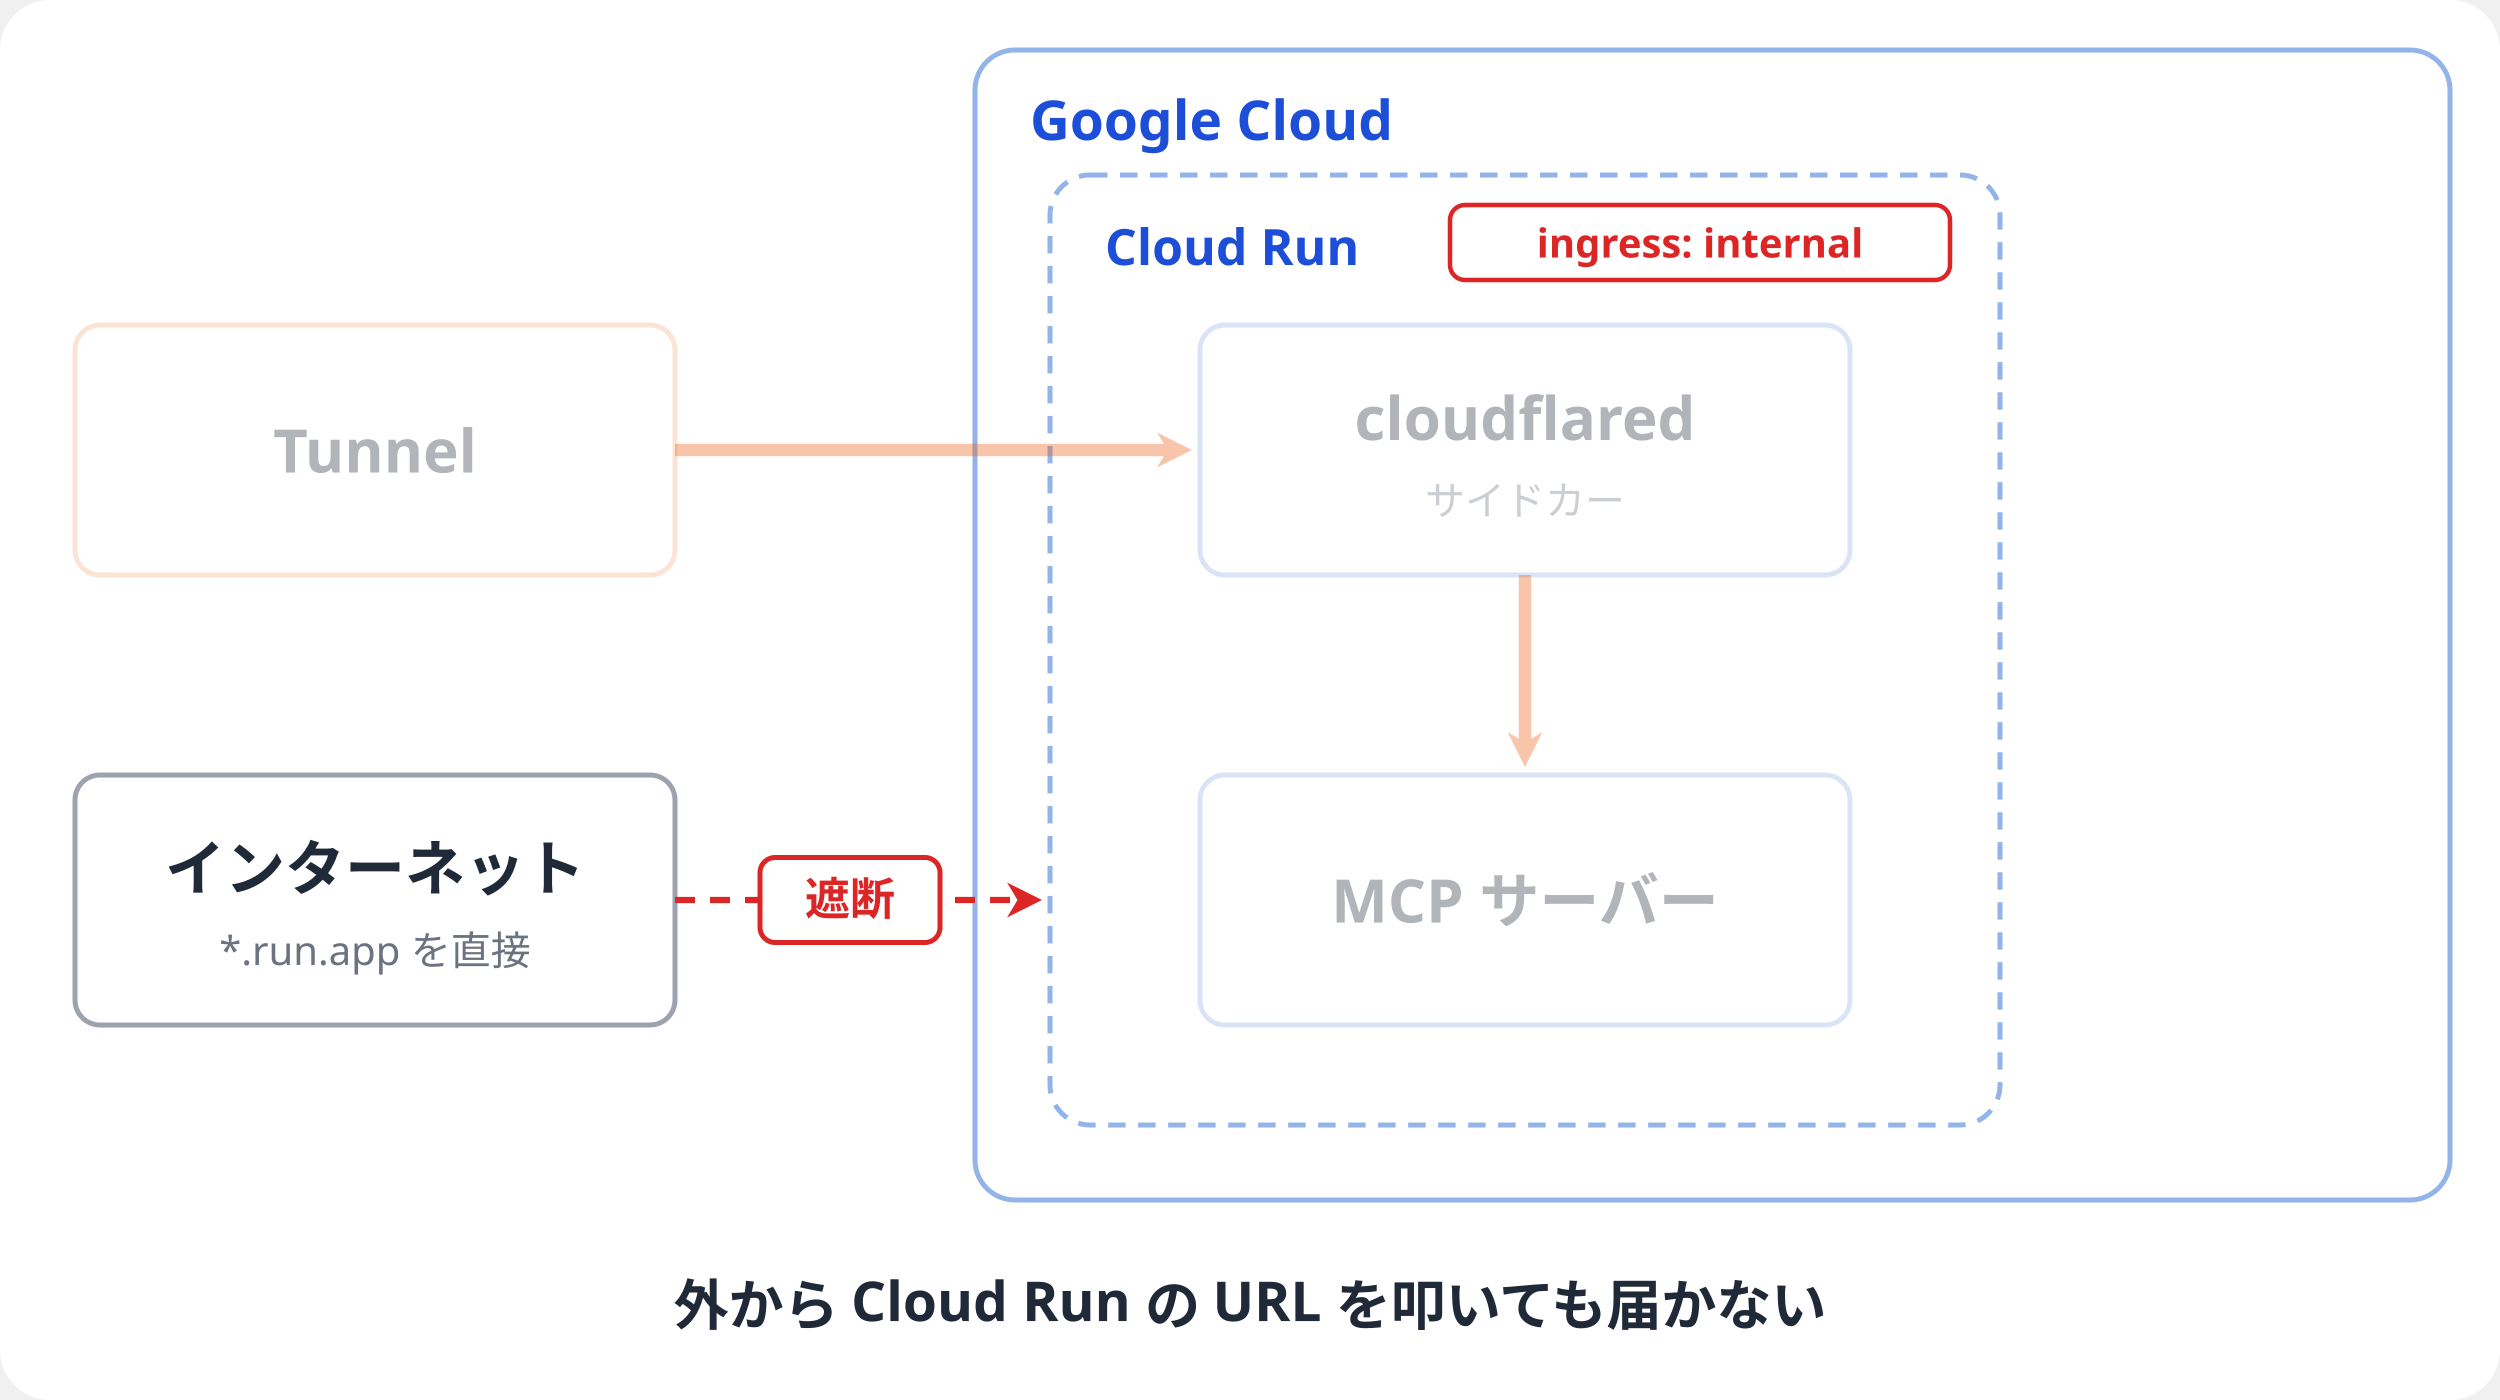
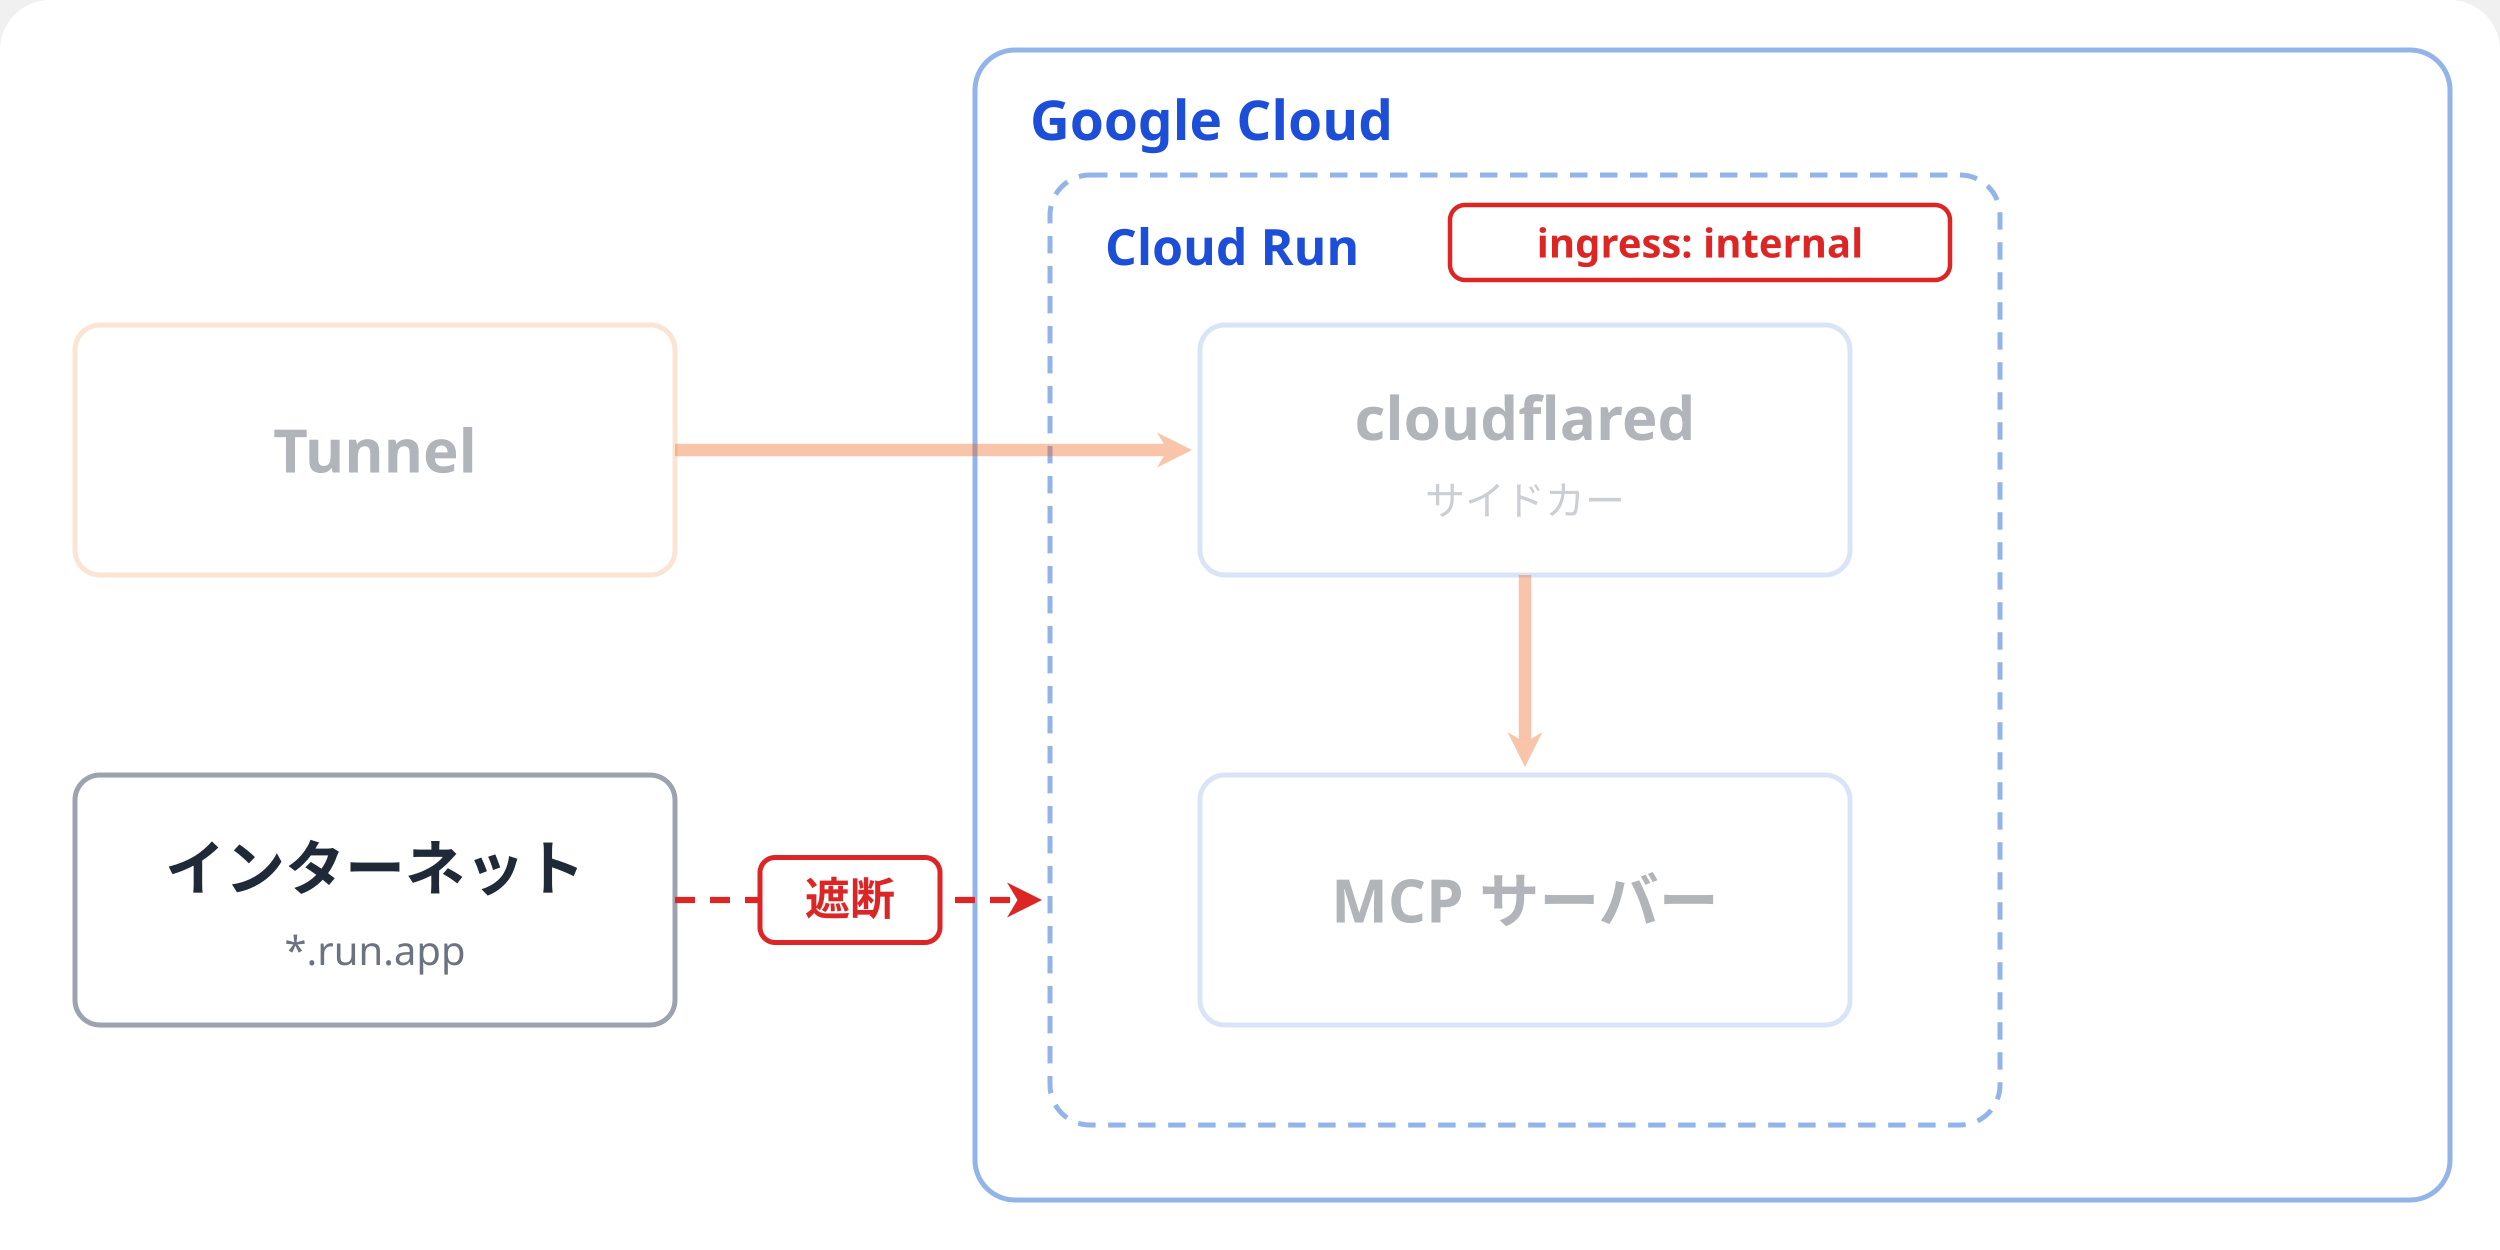
- <svg xmlns="http://www.w3.org/2000/svg" width="1000" height="560" viewBox="0 0 1000 560">
+ <svg xmlns="http://www.w3.org/2000/svg" width="1000" height="500" viewBox="0 0 1000 500">
  <defs>
    <marker id="a9CA3AF" viewBox="0 0 10 10" refX="3" refY="5" markerWidth="14" markerHeight="14" markerUnits="userSpaceOnUse" orient="auto">
      <path d="M0,0 L10,5 L0,10 L3,5 z" fill="#9CA3AF" />
    </marker>
    <marker id="aEA580C" viewBox="0 0 10 10" refX="3" refY="5" markerWidth="14" markerHeight="14" markerUnits="userSpaceOnUse" orient="auto">
      <path d="M0,0 L10,5 L0,10 L3,5 z" fill="#EA580C" />
    </marker>
    <marker id="aDC2626" viewBox="0 0 10 10" refX="3" refY="5" markerWidth="14" markerHeight="14" markerUnits="userSpaceOnUse" orient="auto">
      <path d="M0,0 L10,5 L0,10 L3,5 z" fill="#DC2626" />
    </marker>
    <marker id="a6B7280" viewBox="0 0 10 10" refX="3" refY="5" markerWidth="14" markerHeight="14" markerUnits="userSpaceOnUse" orient="auto">
      <path d="M0,0 L10,5 L0,10 L3,5 z" fill="#6B7280" />
    </marker>
  </defs>
  <rect width="1000" height="560" rx="20" fill="#FFFFFF" />
  <g opacity="0.35">
    <rect x="30" y="130" width="240" height="100" rx="10" fill="#FFFFFF" stroke="#F4B183" stroke-width="2" />
    <text x="150.0" y="189.0" font-family="'BIZ UDPGothic', 'Hiragino Sans', sans-serif" font-size="24" font-weight="700" fill="#1F2937" text-anchor="middle">Tunnel</text>
  </g>
  <g>
    <rect x="30" y="310" width="240" height="100" rx="10" fill="#FFFFFF" stroke="#9CA3AF" stroke-width="2" />
    <text x="150.0" y="356.0" font-family="'BIZ UDPGothic', 'Hiragino Sans', sans-serif" font-size="24" font-weight="700" fill="#1F2937" text-anchor="middle">インターネット</text>
-     <text x="150.0" y="386.0" font-family="'BIZ UDPGothic', 'Hiragino Sans', sans-serif" font-size="16" font-weight="400" fill="#6B7280" text-anchor="middle">*.run.app を直接</text>
+     <text x="150.0" y="386.0" font-family="'BIZ UDPGothic', 'Hiragino Sans', sans-serif" font-size="16" font-weight="400" fill="#6B7280" text-anchor="middle">*.run.app</text>
  </g>
  <rect x="390" y="20" width="590" height="460" rx="16" fill="none" stroke="#93B4E8" stroke-width="2" />
  <text x="412" y="56" font-family="'BIZ UDPGothic', 'Hiragino Sans', sans-serif" font-size="22" font-weight="700" fill="#1D4ED8" text-anchor="start">Google Cloud</text>
  <rect x="420" y="70" width="380" height="380" rx="16" fill="none" stroke="#93B4E8" stroke-width="2" stroke-dasharray="7 5" />
  <text x="442" y="106" font-family="'BIZ UDPGothic', 'Hiragino Sans', sans-serif" font-size="20" font-weight="700" fill="#1D4ED8" text-anchor="start">Cloud Run</text>
  <rect x="580" y="82" width="200" height="30" rx="6" fill="#FFFFFF" stroke="#DC2626" stroke-width="1.8" />
  <text x="680.0" y="103" font-family="'BIZ UDPGothic', 'Hiragino Sans', sans-serif" font-size="16" font-weight="700" fill="#DC2626" text-anchor="middle">ingress: internal</text>
  <g opacity="0.35">
    <rect x="480" y="130" width="260" height="100" rx="10" fill="#FFFFFF" stroke="#93B4E8" stroke-width="2" />
    <text x="610.0" y="176.0" font-family="'BIZ UDPGothic', 'Hiragino Sans', sans-serif" font-size="24" font-weight="700" fill="#1F2937" text-anchor="middle">cloudflared</text>
    <text x="610.0" y="206.0" font-family="'BIZ UDPGothic', 'Hiragino Sans', sans-serif" font-size="16" font-weight="400" fill="#6B7280" text-anchor="middle">サイドカー</text>
  </g>
  <g opacity="0.35">
    <rect x="480" y="310" width="260" height="100" rx="10" fill="#FFFFFF" stroke="#93B4E8" stroke-width="2" />
    <text x="610.0" y="369.0" font-family="'BIZ UDPGothic', 'Hiragino Sans', sans-serif" font-size="24" font-weight="700" fill="#1F2937" text-anchor="middle">MCP サーバー</text>
  </g>
  <path d="M270,180 L467,180" fill="none" stroke="#EA580C" stroke-width="5" opacity="0.35" marker-end="url(#aEA580C)" />
  <path d="M610,230 L610,297" fill="none" stroke="#EA580C" stroke-width="5" opacity="0.35" marker-end="url(#aEA580C)" />
  <path d="M270,360 L407,360" fill="none" stroke="#DC2626" stroke-width="2.5" stroke-dasharray="8 6" opacity="1" marker-end="url(#aDC2626)" />
  <rect x="304" y="343" width="72" height="34" rx="6" fill="#FFFFFF" stroke="#DC2626" stroke-width="2" />
  <text x="340" y="366" font-family="'BIZ UDPGothic', 'Hiragino Sans', sans-serif" font-size="18" font-weight="700" fill="#DC2626" text-anchor="middle">遮断</text>
-   <text x="500.0" y="530" font-family="'BIZ UDPGothic', 'Hiragino Sans', sans-serif" font-size="22" font-weight="700" fill="#1F2937" text-anchor="middle">外から Cloud Run の URL を叩いても届かない</text>
</svg>
